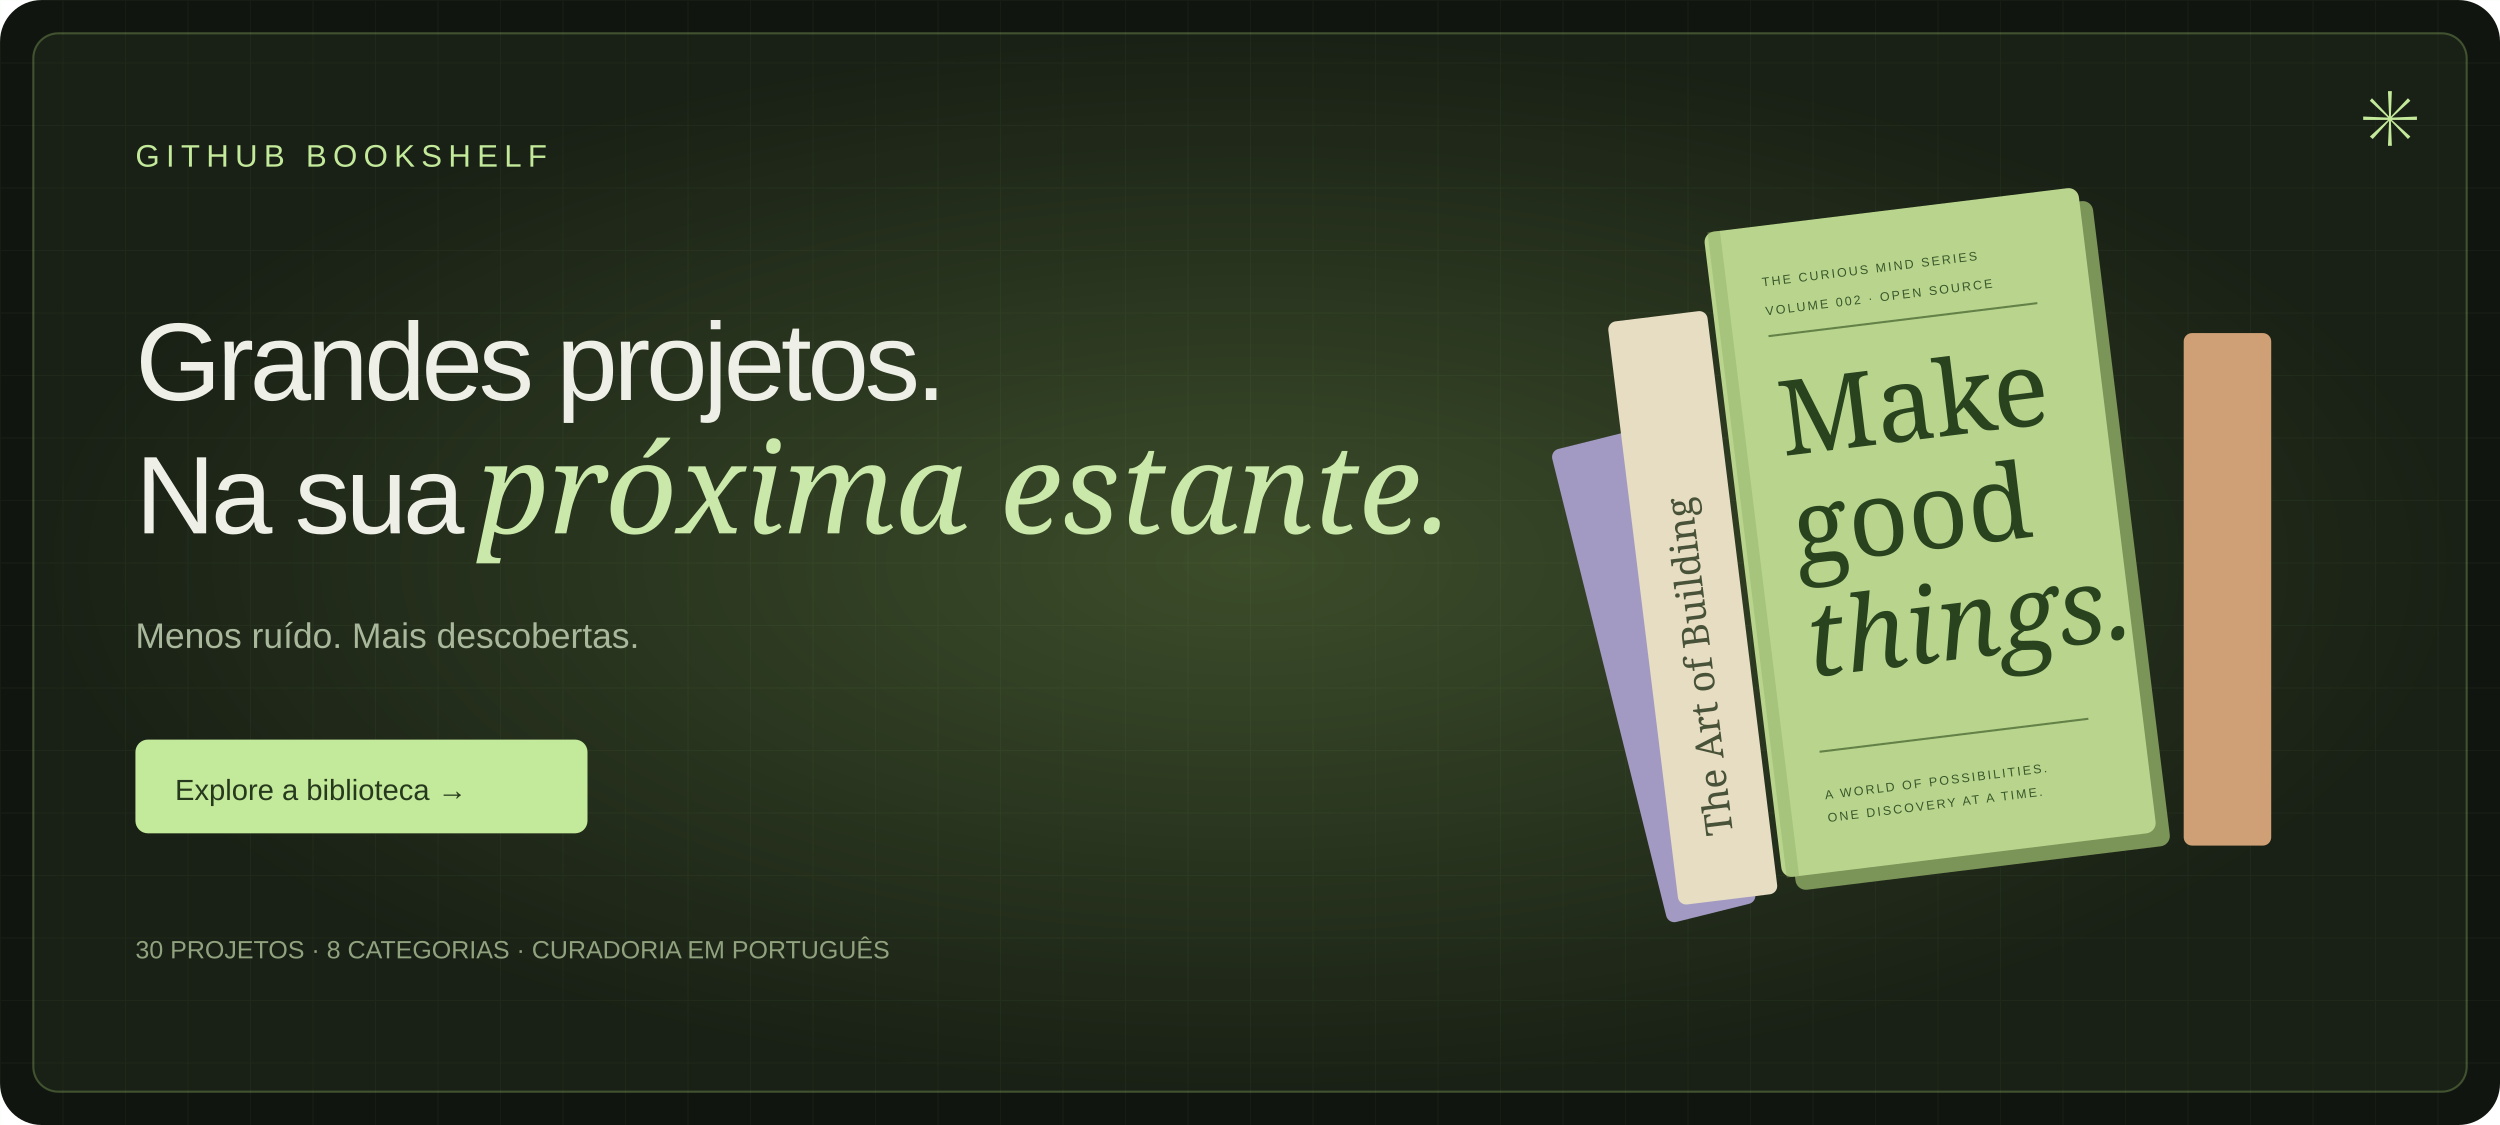
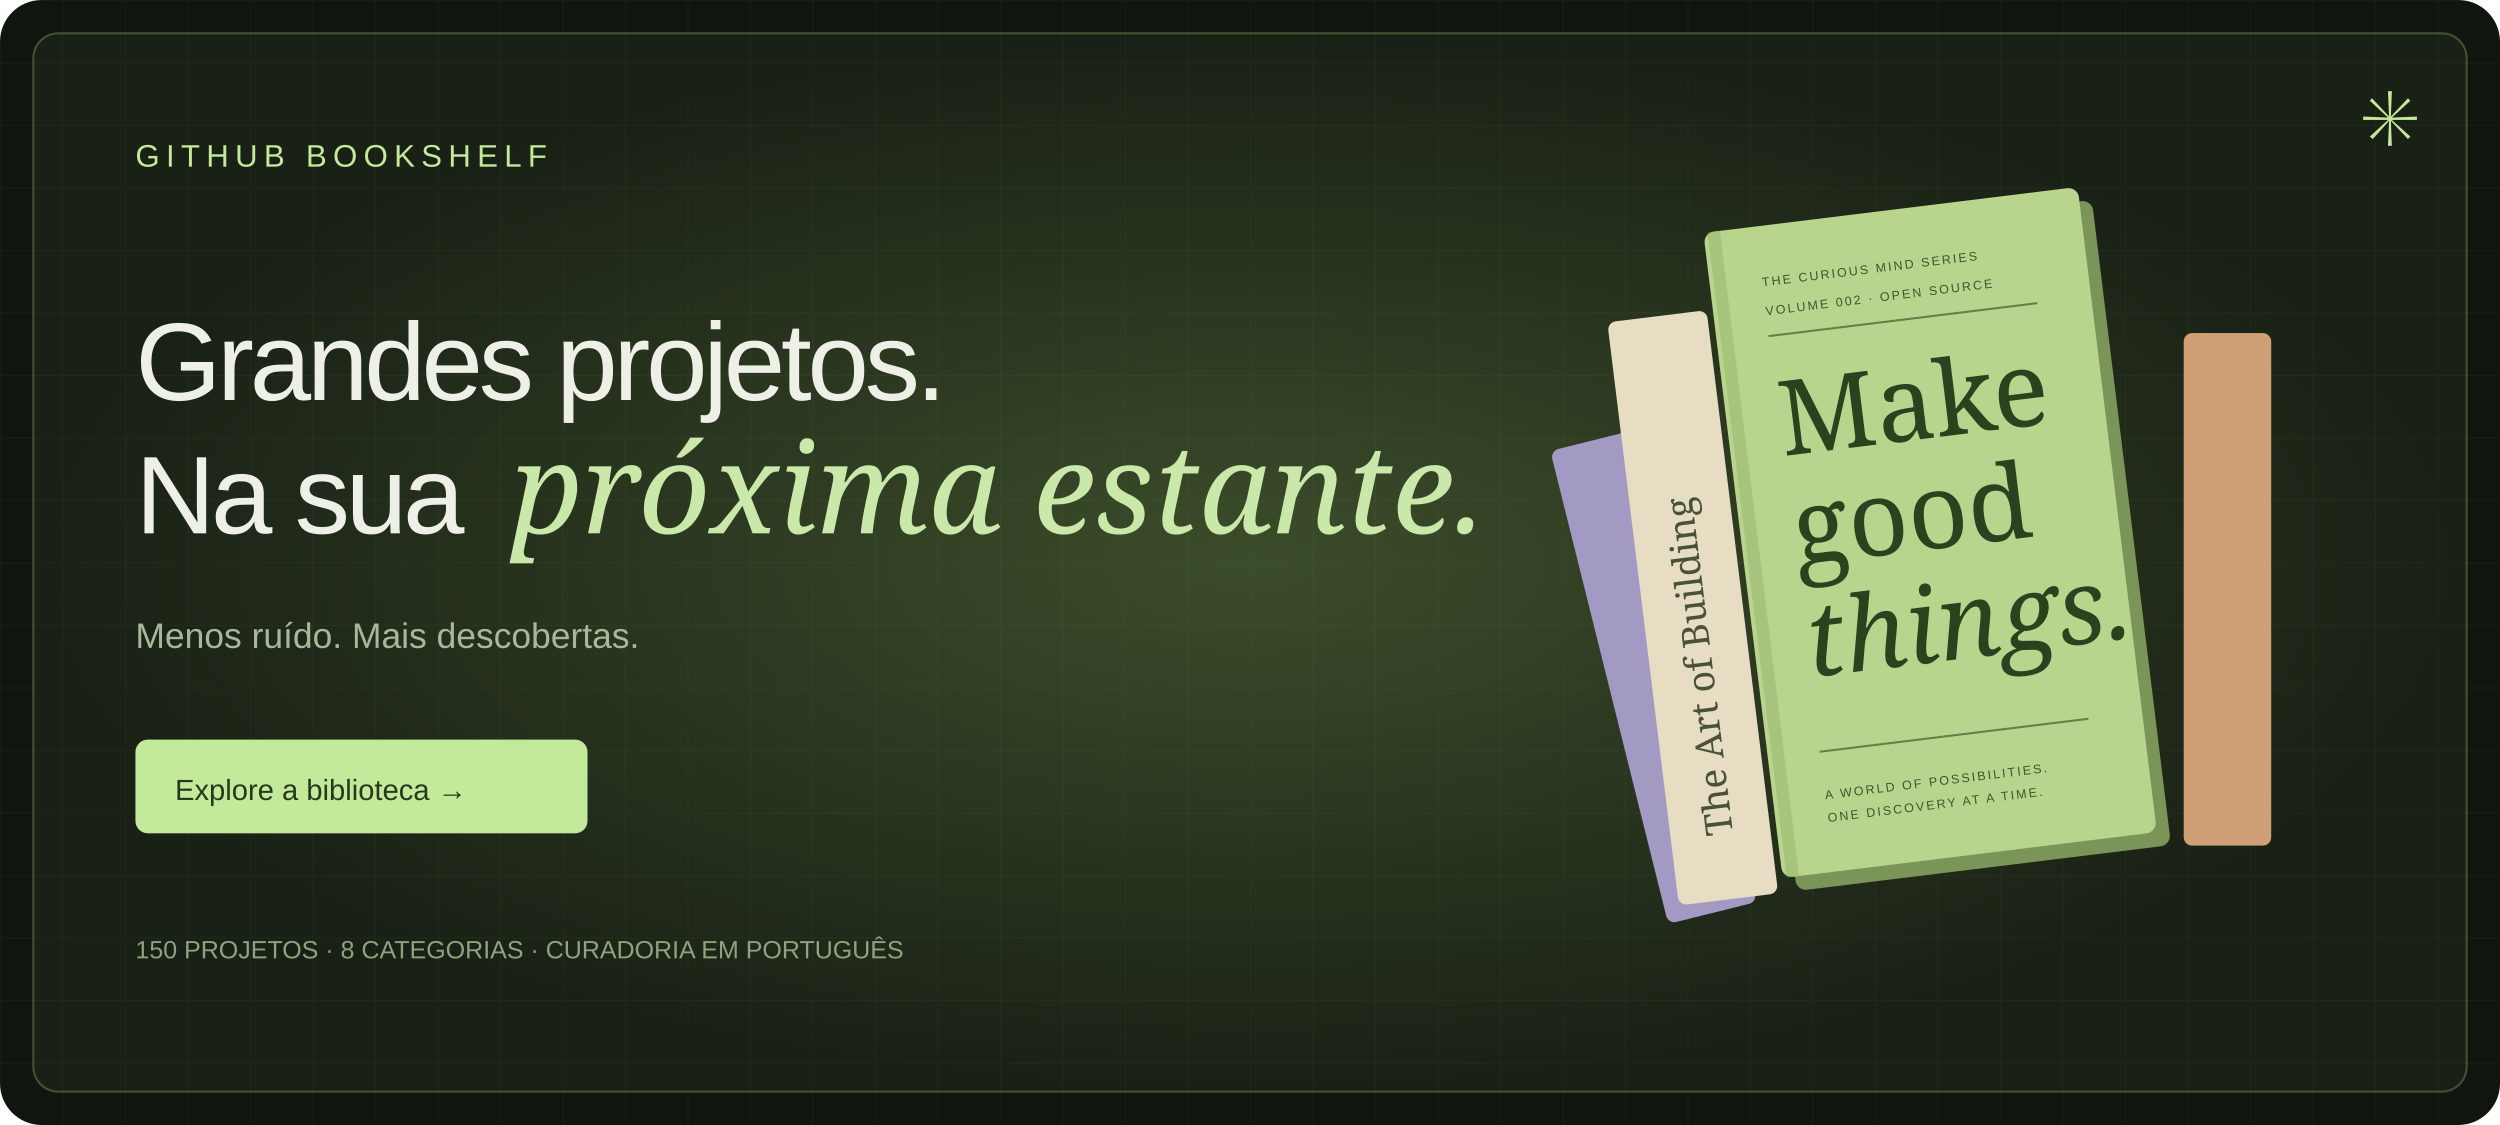
<svg xmlns="http://www.w3.org/2000/svg" width="1200" height="540" viewBox="0 0 1200 540">
  <defs>
    <radialGradient id="g">
      <stop stop-color="#3c4d2a" />
      <stop offset="1" stop-color="#192015" />
    </radialGradient>
    <pattern id="grid" width="30" height="30" patternUnits="userSpaceOnUse">
      <path d="M30 0H0v30" fill="none" stroke="#c3e99a" stroke-opacity=".04" />
    </pattern>
  </defs>
  <rect width="1200" height="540" rx="20" fill="#111510" />
  <rect x="16" y="16" width="1168" height="508" rx="12" fill="url(#g)" stroke="#415230" />
  <rect width="1200" height="540" fill="url(#grid)" />
  <g font-family="Arial,sans-serif">
    <text x="65" y="80" fill="#c3e99a" font-size="15" letter-spacing="3">GITHUB BOOKSHELF</text>
    <text x="65" y="192" fill="#eef0e7" font-size="53" letter-spacing="-2">Grandes projetos.</text>
    <text x="65" y="256" fill="#eef0e7" font-size="53" letter-spacing="-2">Na sua</text>
-     <text x="229" y="256" fill="#c9e8aa" font-size="60" font-family="Georgia,serif" font-style="italic">próxima estante.</text>
+     <text x="245" y="256" fill="#c9e8aa" font-size="60" font-family="Georgia,serif" font-style="italic">próxima estante.</text>
    <text x="65" y="311" fill="#a9b79b" font-size="17">Menos ruído. Mais descobertas.</text>
    <rect x="65" y="355" width="217" height="45" rx="6" fill="#c3e99a" />
    <text x="84" y="384" fill="#26391d" font-size="14">Explore a biblioteca →</text>
-     <text x="65" y="460" fill="#91a27f" font-size="12">30 PROJETOS · 8 CATEGORIAS · CURADORIA EM PORTUGUÊS</text>
+     <text x="65" y="460" fill="#91a27f" font-size="12">150 PROJETOS · 8 CATEGORIAS · CURADORIA EM PORTUGUÊS</text>
  </g>
  <g transform="translate(767 118) rotate(-7)">
    <rect x="-46" y="90" width="44" height="234" rx="4" fill="#a29ac2" transform="rotate(-7)" />
    <rect x="0" y="37" width="48" height="282" rx="4" fill="#e6ddc2" />
    <rect x="57" y="7" width="181" height="312" rx="5" fill="#7b9457" />
    <rect x="51" y="0" width="181" height="312" rx="5" fill="#b9d58d" />
    <rect x="53" y="0" width="6" height="312" fill="#8da963" opacity=".4" />
    <g font-family="Georgia,serif" fill="#29431f">
      <text x="76" y="111" font-size="50">Make</text>
      <text x="76" y="164" font-size="50">good</text>
      <text x="76" y="218" font-size="50" font-style="italic">things.</text>
    </g>
    <path d="M76 53h130M76 254h130" stroke="#648248" />
    <g font-family="Arial,sans-serif" fill="#38572a" font-size="6" letter-spacing="1">
      <text x="76" y="29">THE CURIOUS MIND SERIES</text>
      <text x="76" y="43">VOLUME 002 · OPEN SOURCE</text>
      <text x="76" y="277">A WORLD OF POSSIBILITIES.</text>
      <text x="76" y="288">ONE DISCOVERY AT A TIME.</text>
    </g>
    <rect x="244" y="74" width="42" height="246" rx="4" fill="#cfa075" transform="rotate(7 244 320)" />
    <g font-family="Georgia,serif" font-size="18" fill="#485238">
      <text transform="translate(30 288) rotate(-90)">The Art of Building</text>
    </g>
  </g>
  <text x="1133" y="70" fill="#c3e99a" font-size="38">✳</text>
</svg>
